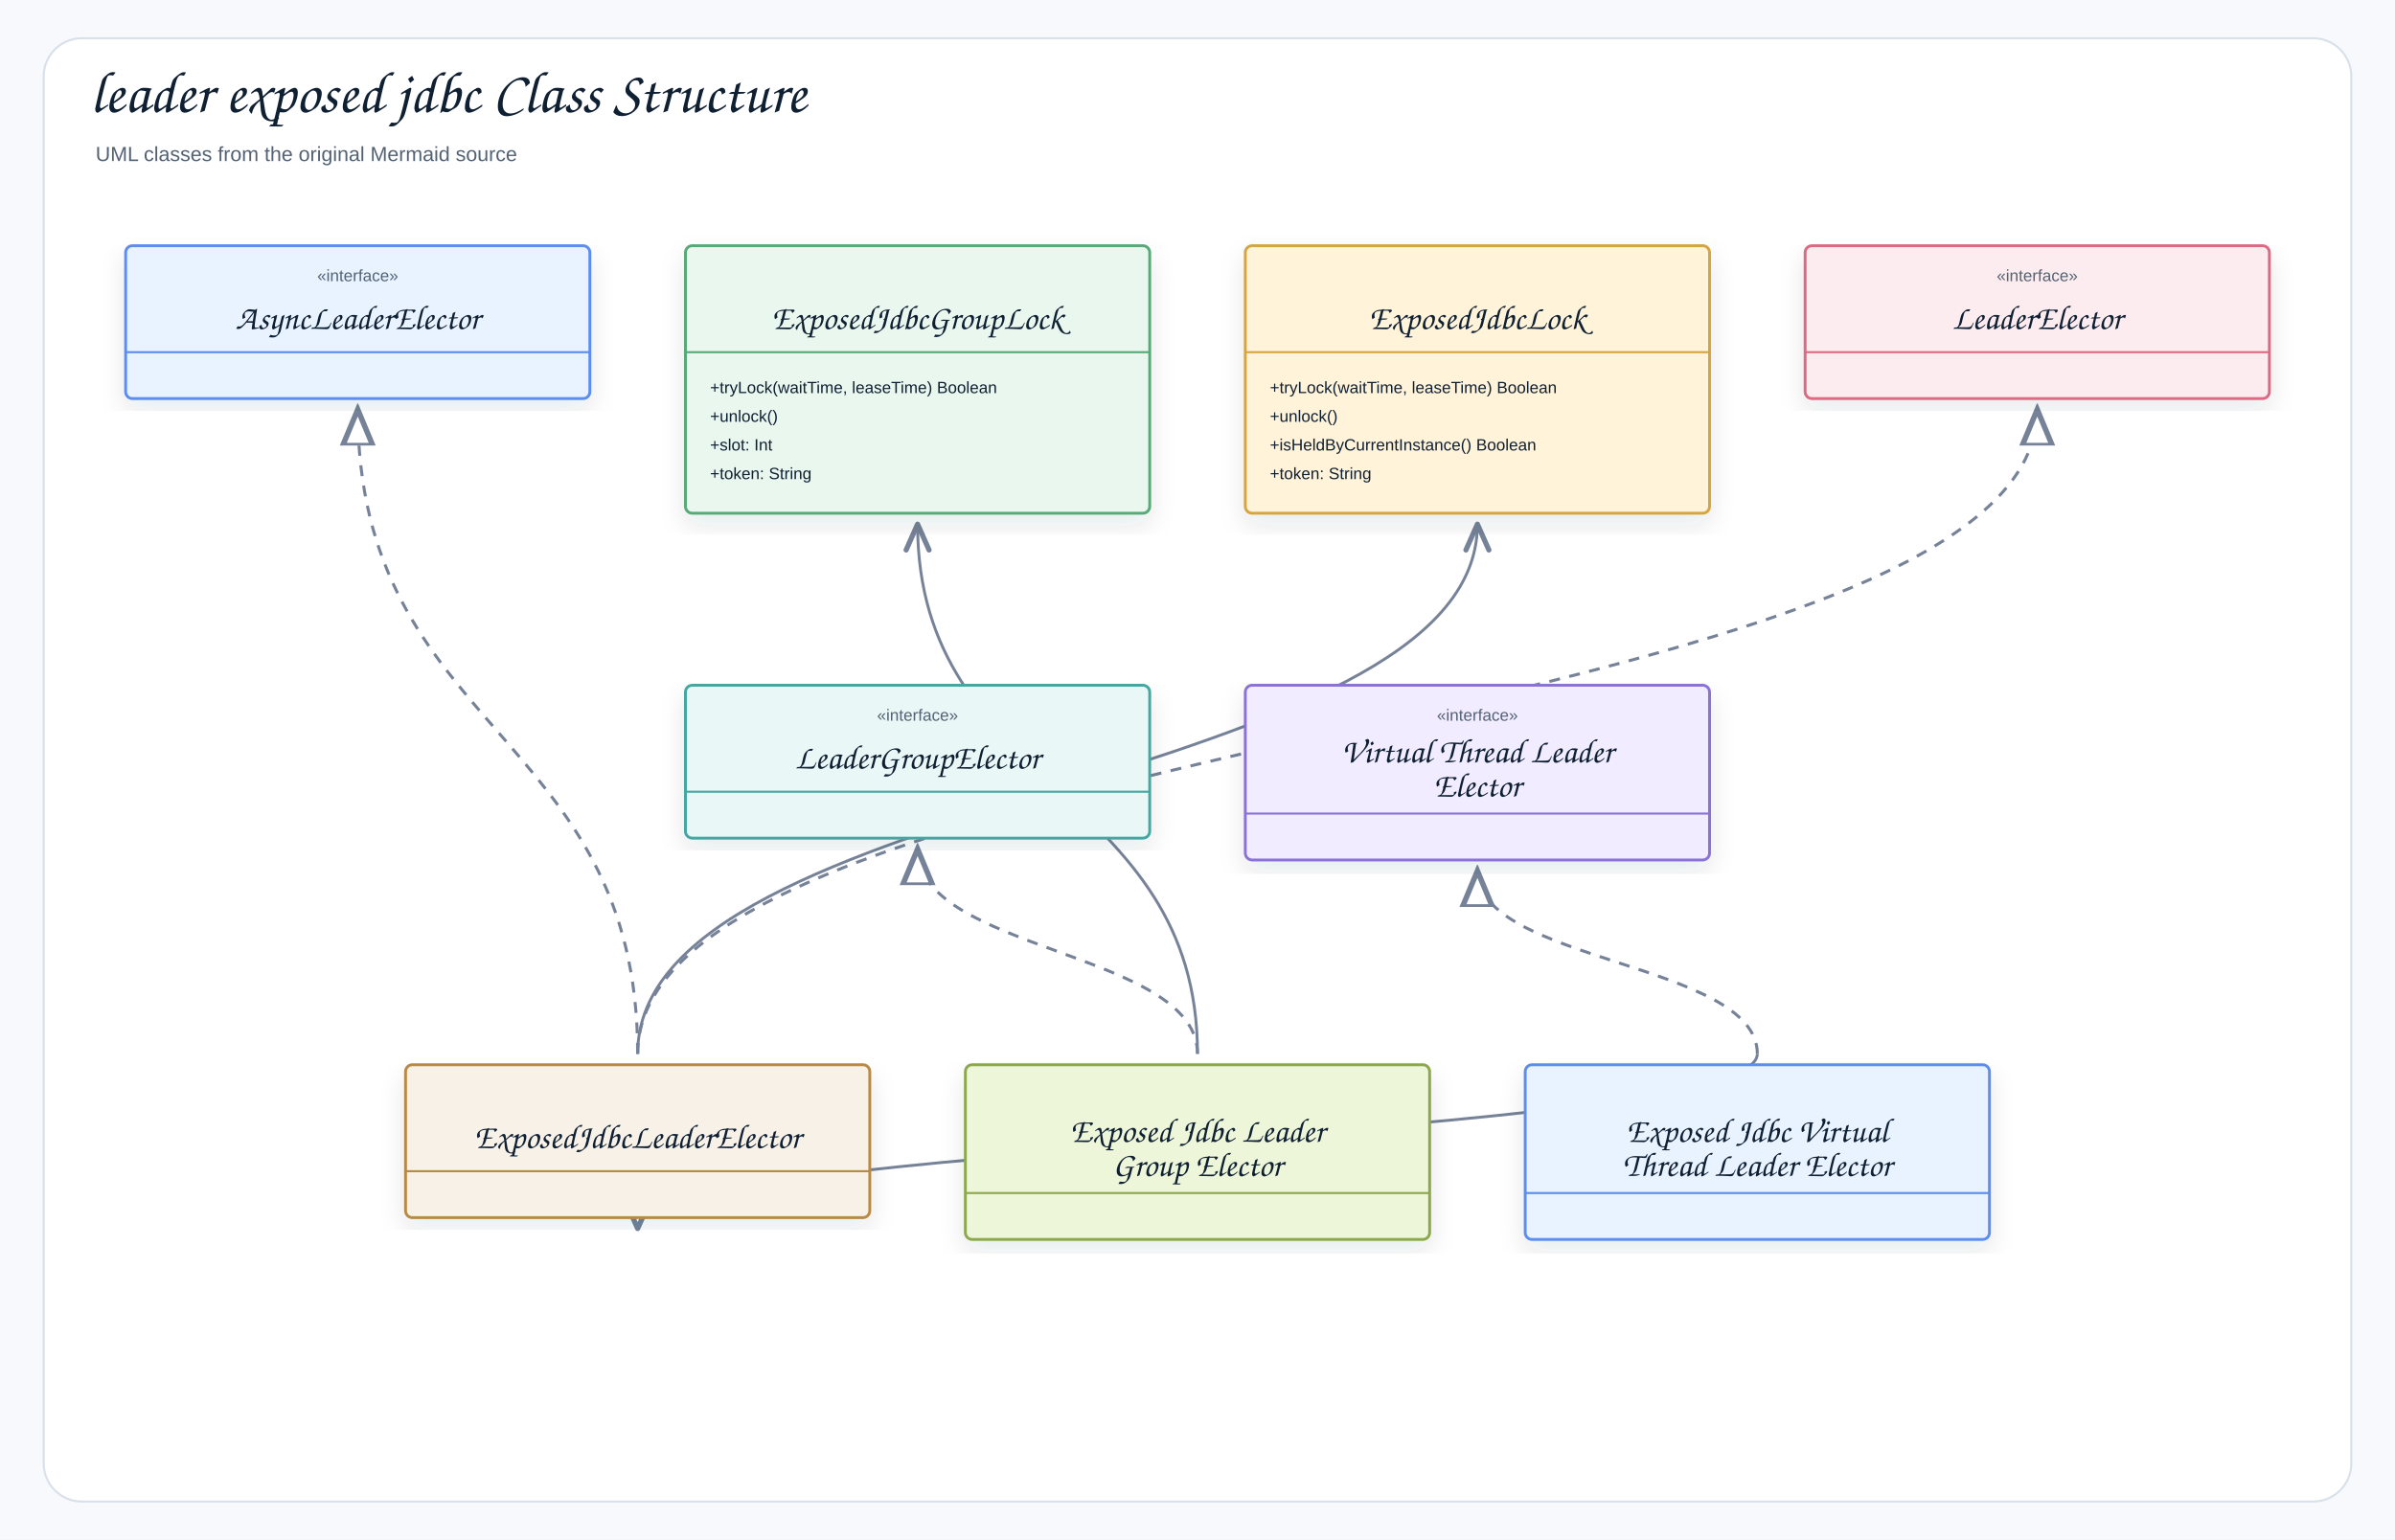
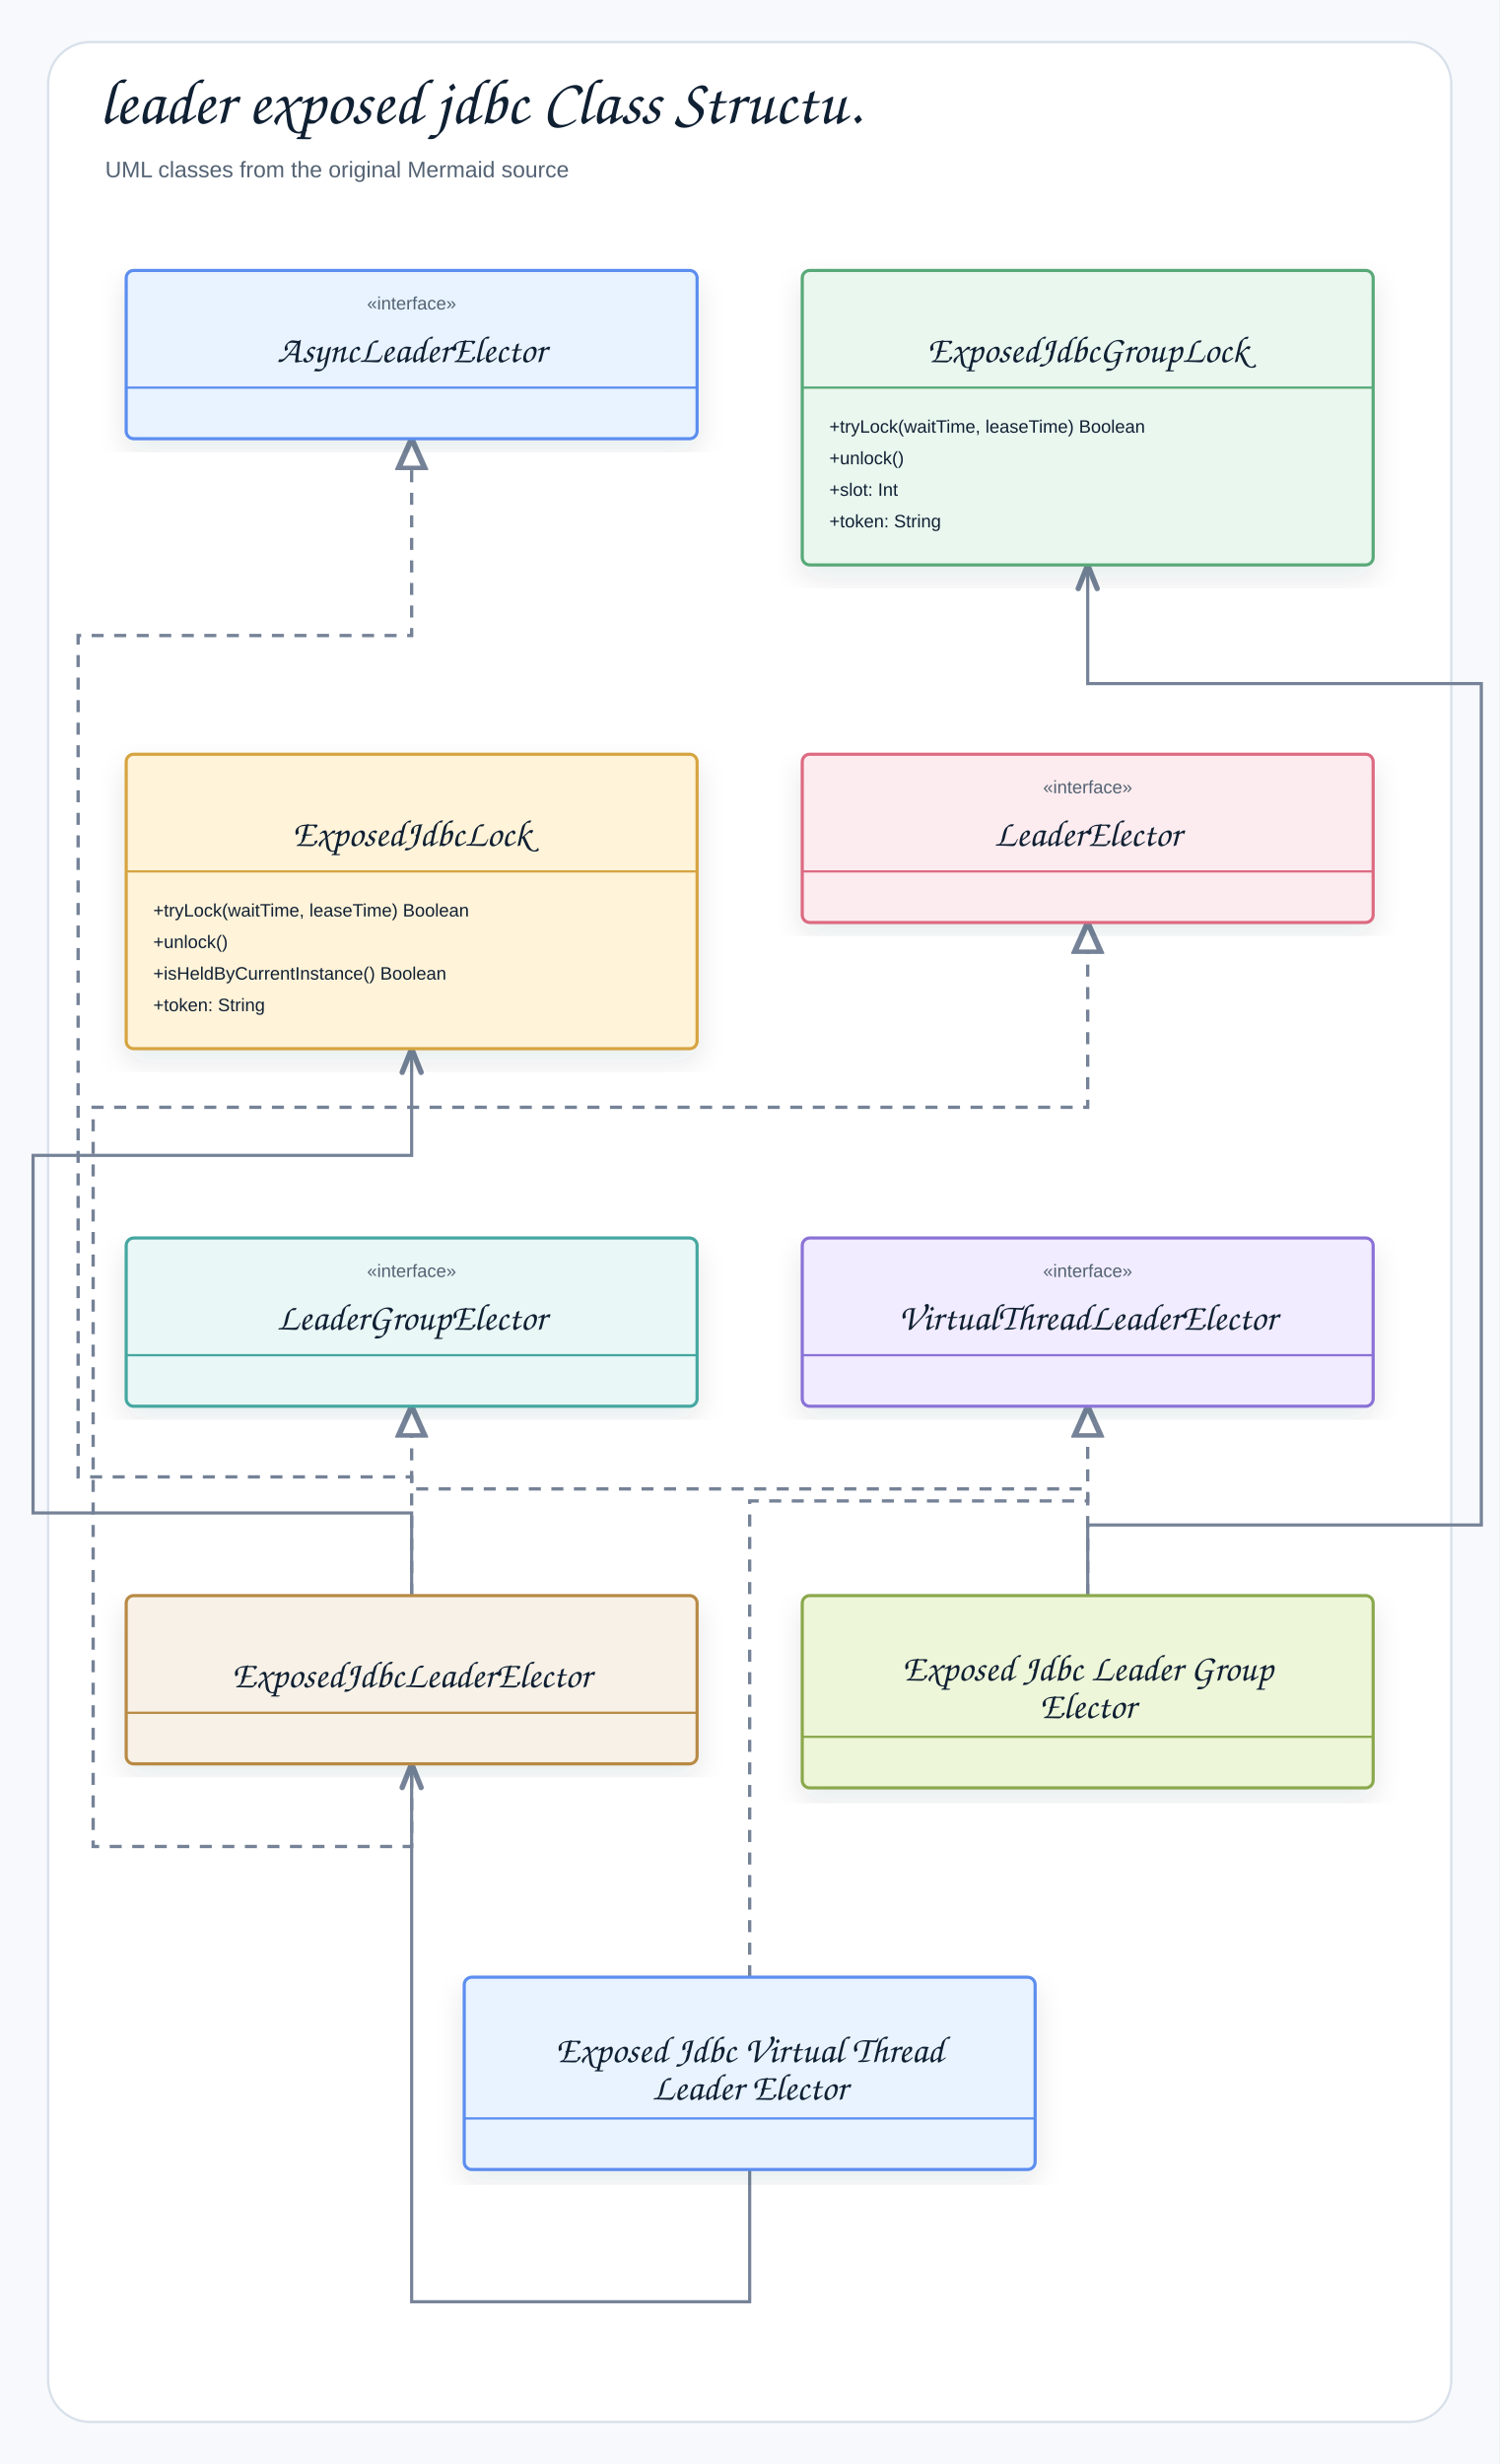
- <svg xmlns="http://www.w3.org/2000/svg" width="1754" height="1128" viewBox="0 0 1754 1128" role="img" aria-label="leader exposed jdbc Class Structure">
+ <svg xmlns="http://www.w3.org/2000/svg" width="998" height="1640" viewBox="0 0 998 1640" role="img" aria-label="leader exposed jdbc Class Structure">
  <defs>
    <filter id="shadow" x="-8%" y="-8%" width="116%" height="116%">
      <feDropShadow dx="0" dy="8" stdDeviation="9" flood-color="#1f2937" flood-opacity="0.10" />
    </filter>
-     <marker id="openArrow" markerWidth="12" markerHeight="10" refX="10" refY="5" orient="auto" markerUnits="strokeWidth">
-       <path d="M 1 1 L 10 5 L 1 9" fill="none" stroke="#758297" stroke-width="1.8" stroke-linecap="round" stroke-linejoin="round" />
+     <marker id="openArrow" markerWidth="10" markerHeight="8" refX="8.5" refY="4" orient="auto" markerUnits="strokeWidth">
+       <path d="M 1 1 L 8.5 4 L 1 7" fill="none" stroke="#758297" stroke-width="1.7" stroke-linecap="round" stroke-linejoin="round" />
    </marker>
-     <marker id="inherit" markerWidth="14" markerHeight="12" refX="12" refY="6" orient="auto" markerUnits="strokeWidth">
-       <path d="M 0 1 L 12 6 L 0 11 Z" fill="#ffffff" stroke="#758297" stroke-width="1.8" />
+     <marker id="inherit" markerWidth="11" markerHeight="10" refX="9.5" refY="5" orient="auto" markerUnits="strokeWidth">
+       <path d="M 0.5 1 L 9.5 5 L 0.5 9 Z" fill="#ffffff" stroke="#758297" stroke-width="1.7" />
    </marker>
    <style>
    .canvas{fill:#f7f9fc}.frame{fill:#fff;stroke:#d8e0ea;stroke-width:1.5}
    .title{font-family:"Architects Daughter","Comic Sans MS","Comic Sans",cursive;font-size:43px;font-weight:400;fill:#102033}
    .subtitle{font-family:"Comic Sans MS","Comic Sans","Comic Neue",Arial,sans-serif;font-size:15px;font-weight:400;fill:#536273}
    .label{font-family:"Architects Daughter","Comic Sans MS","Comic Sans",cursive;font-size:25px;font-weight:400;fill:#102033}
    .smallLabel{font-family:"Architects Daughter","Comic Sans MS","Comic Sans",cursive;font-size:21px;font-weight:400;fill:#102033}
    .mono{font-family:"Comic Sans MS","Comic Sans","Comic Neue",Arial,sans-serif;font-size:12px;font-weight:400;fill:#102033}
    .small{font-family:"Comic Sans MS","Comic Sans","Comic Neue",Arial,sans-serif;font-size:12px;font-weight:400;fill:#536273}
    .strong{font-family:"Comic Sans MS","Comic Sans","Comic Neue",Arial,sans-serif;font-size:13px;font-weight:400;fill:#102033}
    .card{stroke-width:2.1;filter:url(#shadow)}.compartment{stroke-width:1.5;fill:none}
    .line{stroke:#758297;stroke-width:2.1;fill:none;marker-end:url(#openArrow)}
    .plainLine{stroke:#758297;stroke-width:2.1;fill:none}
    .dashed{stroke:#758297;stroke-width:2.1;stroke-dasharray:7 6;fill:none;marker-end:url(#openArrow)}
    .inheritLine{stroke:#758297;stroke-width:2.2;fill:none;marker-end:url(#inherit)}
    .implLine{stroke:#758297;stroke-width:2.2;stroke-dasharray:8 7;fill:none;marker-end:url(#inherit)}
  </style>
  </defs>
-   <rect class="canvas" width="1754" height="1128" />
-   <rect class="frame" x="32" y="28" width="1690" height="1072" rx="28" />
-   <text class="title" x="66" y="82">leader exposed jdbc Class Structure</text>
+   <rect class="canvas" width="998" height="1640" />
+   <rect class="frame" x="32" y="28" width="934" height="1584" rx="28" />
+   <text class="title" x="66" y="82">leader exposed jdbc Class Structu.</text>
  <text class="subtitle" x="70" y="118">UML classes from the original Mermaid source</text>
-   <path class="line" d="M1287 772 C1287 836 467 836 467 900" />
-   <path class="line" d="M877 772 C877 578 672 578 672 384" />
-   <path class="line" d="M467 772 C467 578 1082 578 1082 384" />
-   <path class="implLine" d="M1287 772 C1287 705 1082 705 1082 638" />
-   <path class="implLine" d="M877 772 C877 697 672 697 672 622" />
-   <path class="implLine" d="M467 772 C467 536 262 536 262 300" />
-   <path class="implLine" d="M467 772 C467 536 1492 536 1492 300" />
-   <g transform="translate(92,180)">
-     <rect class="card" x="0" y="0" width="340" height="112" rx="5" fill="#E8F3FF" stroke="#5B8DEF" />
-     <line class="compartment" x1="0" y1="78" x2="340" y2="78" stroke="#5B8DEF" />
-     <text class="small" x="170" y="26" text-anchor="middle">«interface»</text>
-     <text class="label" x="170" y="61" text-anchor="middle">AsyncLeaderElector</text>
+   <path class="line" d="M499 1316 L499 1532 L274 1532 L274 1174" />
+   <path class="line" d="M724 1062 L724 1015 L986 1015 L986 455 L724 455 L724 376" />
+   <path class="line" d="M274 1062 L274 1007 L22 1007 L22 769 L274 769 L274 698" />
+   <path class="implLine" d="M499 1316 L499 999 L724 999 L724 936" />
+   <path class="implLine" d="M724 1062 L724 991 L274 991 L274 936" />
+   <path class="implLine" d="M274 1062 L274 983 L52 983 L52 423 L274 423 L274 292" />
+   <path class="implLine" d="M274 1062 L274 1229 L62 1229 L62 737 L724 737 L724 614" />
+   <g transform="translate(84,180)">
+     <rect class="card" x="0" y="0" width="380" height="112" rx="5" fill="#E8F3FF" stroke="#5B8DEF" />
+     <line class="compartment" x1="0" y1="78" x2="380" y2="78" stroke="#5B8DEF" />
+     <text class="small" x="190" y="26" text-anchor="middle">«interface»</text>
+     <text class="label" x="190" y="61" text-anchor="middle">AsyncLeaderElector</text>
  </g>
-   <g transform="translate(502,180)">
-     <rect class="card" x="0" y="0" width="340" height="196" rx="5" fill="#EAF7EF" stroke="#58A978" />
-     <line class="compartment" x1="0" y1="78" x2="340" y2="78" stroke="#58A978" />
-     <text class="small" x="170" y="26" text-anchor="middle" />
-     <text class="label" x="170" y="61" text-anchor="middle">ExposedJdbcGroupLock</text>
+   <g transform="translate(534,180)">
+     <rect class="card" x="0" y="0" width="380" height="196" rx="5" fill="#EAF7EF" stroke="#58A978" />
+     <line class="compartment" x1="0" y1="78" x2="380" y2="78" stroke="#58A978" />
+     <text class="small" x="190" y="26" text-anchor="middle" />
+     <text class="label" x="190" y="61" text-anchor="middle">ExposedJdbcGroupLock</text>
    <text class="mono" x="18" y="108">+tryLock(waitTime, leaseTime) Boolean</text>
    <text class="mono" x="18" y="129">+unlock()</text>
    <text class="mono" x="18" y="150">+slot: Int</text>
    <text class="mono" x="18" y="171">+token: String</text>
  </g>
-   <g transform="translate(912,180)">
-     <rect class="card" x="0" y="0" width="340" height="196" rx="5" fill="#FFF3D9" stroke="#D6A441" />
-     <line class="compartment" x1="0" y1="78" x2="340" y2="78" stroke="#D6A441" />
-     <text class="small" x="170" y="26" text-anchor="middle" />
-     <text class="label" x="170" y="61" text-anchor="middle">ExposedJdbcLock</text>
+   <g transform="translate(84,502)">
+     <rect class="card" x="0" y="0" width="380" height="196" rx="5" fill="#FFF3D9" stroke="#D6A441" />
+     <line class="compartment" x1="0" y1="78" x2="380" y2="78" stroke="#D6A441" />
+     <text class="small" x="190" y="26" text-anchor="middle" />
+     <text class="label" x="190" y="61" text-anchor="middle">ExposedJdbcLock</text>
    <text class="mono" x="18" y="108">+tryLock(waitTime, leaseTime) Boolean</text>
    <text class="mono" x="18" y="129">+unlock()</text>
    <text class="mono" x="18" y="150">+isHeldByCurrentInstance() Boolean</text>
    <text class="mono" x="18" y="171">+token: String</text>
  </g>
-   <g transform="translate(1322,180)">
-     <rect class="card" x="0" y="0" width="340" height="112" rx="5" fill="#FDECEF" stroke="#DC6B82" />
-     <line class="compartment" x1="0" y1="78" x2="340" y2="78" stroke="#DC6B82" />
-     <text class="small" x="170" y="26" text-anchor="middle">«interface»</text>
-     <text class="label" x="170" y="61" text-anchor="middle">LeaderElector</text>
+   <g transform="translate(534,502)">
+     <rect class="card" x="0" y="0" width="380" height="112" rx="5" fill="#FDECEF" stroke="#DC6B82" />
+     <line class="compartment" x1="0" y1="78" x2="380" y2="78" stroke="#DC6B82" />
+     <text class="small" x="190" y="26" text-anchor="middle">«interface»</text>
+     <text class="label" x="190" y="61" text-anchor="middle">LeaderElector</text>
  </g>
-   <g transform="translate(502,502)">
-     <rect class="card" x="0" y="0" width="340" height="112" rx="5" fill="#E9F7F6" stroke="#45A7A1" />
-     <line class="compartment" x1="0" y1="78" x2="340" y2="78" stroke="#45A7A1" />
-     <text class="small" x="170" y="26" text-anchor="middle">«interface»</text>
-     <text class="label" x="170" y="61" text-anchor="middle">LeaderGroupElector</text>
+   <g transform="translate(84,824)">
+     <rect class="card" x="0" y="0" width="380" height="112" rx="5" fill="#E9F7F6" stroke="#45A7A1" />
+     <line class="compartment" x1="0" y1="78" x2="380" y2="78" stroke="#45A7A1" />
+     <text class="small" x="190" y="26" text-anchor="middle">«interface»</text>
+     <text class="label" x="190" y="61" text-anchor="middle">LeaderGroupElector</text>
  </g>
-   <g transform="translate(912,502)">
-     <rect class="card" x="0" y="0" width="340" height="128" rx="5" fill="#F1ECFF" stroke="#8A72D6" />
-     <line class="compartment" x1="0" y1="94" x2="340" y2="94" stroke="#8A72D6" />
-     <text class="small" x="170" y="26" text-anchor="middle">«interface»</text>
-     <text class="label" x="170" y="56.5" text-anchor="middle">Virtual Thread Leader</text>
-     <text class="label" x="170" y="81.5" text-anchor="middle">Elector</text>
+   <g transform="translate(534,824)">
+     <rect class="card" x="0" y="0" width="380" height="112" rx="5" fill="#F1ECFF" stroke="#8A72D6" />
+     <line class="compartment" x1="0" y1="78" x2="380" y2="78" stroke="#8A72D6" />
+     <text class="small" x="190" y="26" text-anchor="middle">«interface»</text>
+     <text class="label" x="190" y="61" text-anchor="middle">VirtualThreadLeaderElector</text>
  </g>
-   <g transform="translate(297,780)">
-     <rect class="card" x="0" y="0" width="340" height="112" rx="5" fill="#F7F1E7" stroke="#B88A44" />
-     <line class="compartment" x1="0" y1="78" x2="340" y2="78" stroke="#B88A44" />
-     <text class="small" x="170" y="26" text-anchor="middle" />
-     <text class="label" x="170" y="61" text-anchor="middle">ExposedJdbcLeaderElector</text>
+   <g transform="translate(84,1062)">
+     <rect class="card" x="0" y="0" width="380" height="112" rx="5" fill="#F7F1E7" stroke="#B88A44" />
+     <line class="compartment" x1="0" y1="78" x2="380" y2="78" stroke="#B88A44" />
+     <text class="small" x="190" y="26" text-anchor="middle" />
+     <text class="label" x="190" y="61" text-anchor="middle">ExposedJdbcLeaderElector</text>
  </g>
-   <g transform="translate(707,780)">
-     <rect class="card" x="0" y="0" width="340" height="128" rx="5" fill="#EEF6D9" stroke="#8BA84D" />
-     <line class="compartment" x1="0" y1="94" x2="340" y2="94" stroke="#8BA84D" />
-     <text class="small" x="170" y="26" text-anchor="middle" />
-     <text class="label" x="170" y="56.5" text-anchor="middle">Exposed Jdbc Leader</text>
-     <text class="label" x="170" y="81.5" text-anchor="middle">Group Elector</text>
+   <g transform="translate(534,1062)">
+     <rect class="card" x="0" y="0" width="380" height="128" rx="5" fill="#EEF6D9" stroke="#8BA84D" />
+     <line class="compartment" x1="0" y1="94" x2="380" y2="94" stroke="#8BA84D" />
+     <text class="small" x="190" y="26" text-anchor="middle" />
+     <text class="label" x="190" y="56.5" text-anchor="middle">Exposed Jdbc Leader Group</text>
+     <text class="label" x="190" y="81.5" text-anchor="middle">Elector</text>
  </g>
-   <g transform="translate(1117,780)">
-     <rect class="card" x="0" y="0" width="340" height="128" rx="5" fill="#E8F3FF" stroke="#5B8DEF" />
-     <line class="compartment" x1="0" y1="94" x2="340" y2="94" stroke="#5B8DEF" />
-     <text class="small" x="170" y="26" text-anchor="middle" />
-     <text class="label" x="170" y="56.5" text-anchor="middle">Exposed Jdbc Virtual</text>
-     <text class="label" x="170" y="81.5" text-anchor="middle">Thread Leader Elector</text>
+   <g transform="translate(309,1316)">
+     <rect class="card" x="0" y="0" width="380" height="128" rx="5" fill="#E8F3FF" stroke="#5B8DEF" />
+     <line class="compartment" x1="0" y1="94" x2="380" y2="94" stroke="#5B8DEF" />
+     <text class="small" x="190" y="26" text-anchor="middle" />
+     <text class="label" x="190" y="56.5" text-anchor="middle">Exposed Jdbc Virtual Thread</text>
+     <text class="label" x="190" y="81.5" text-anchor="middle">Leader Elector</text>
  </g>
</svg>
